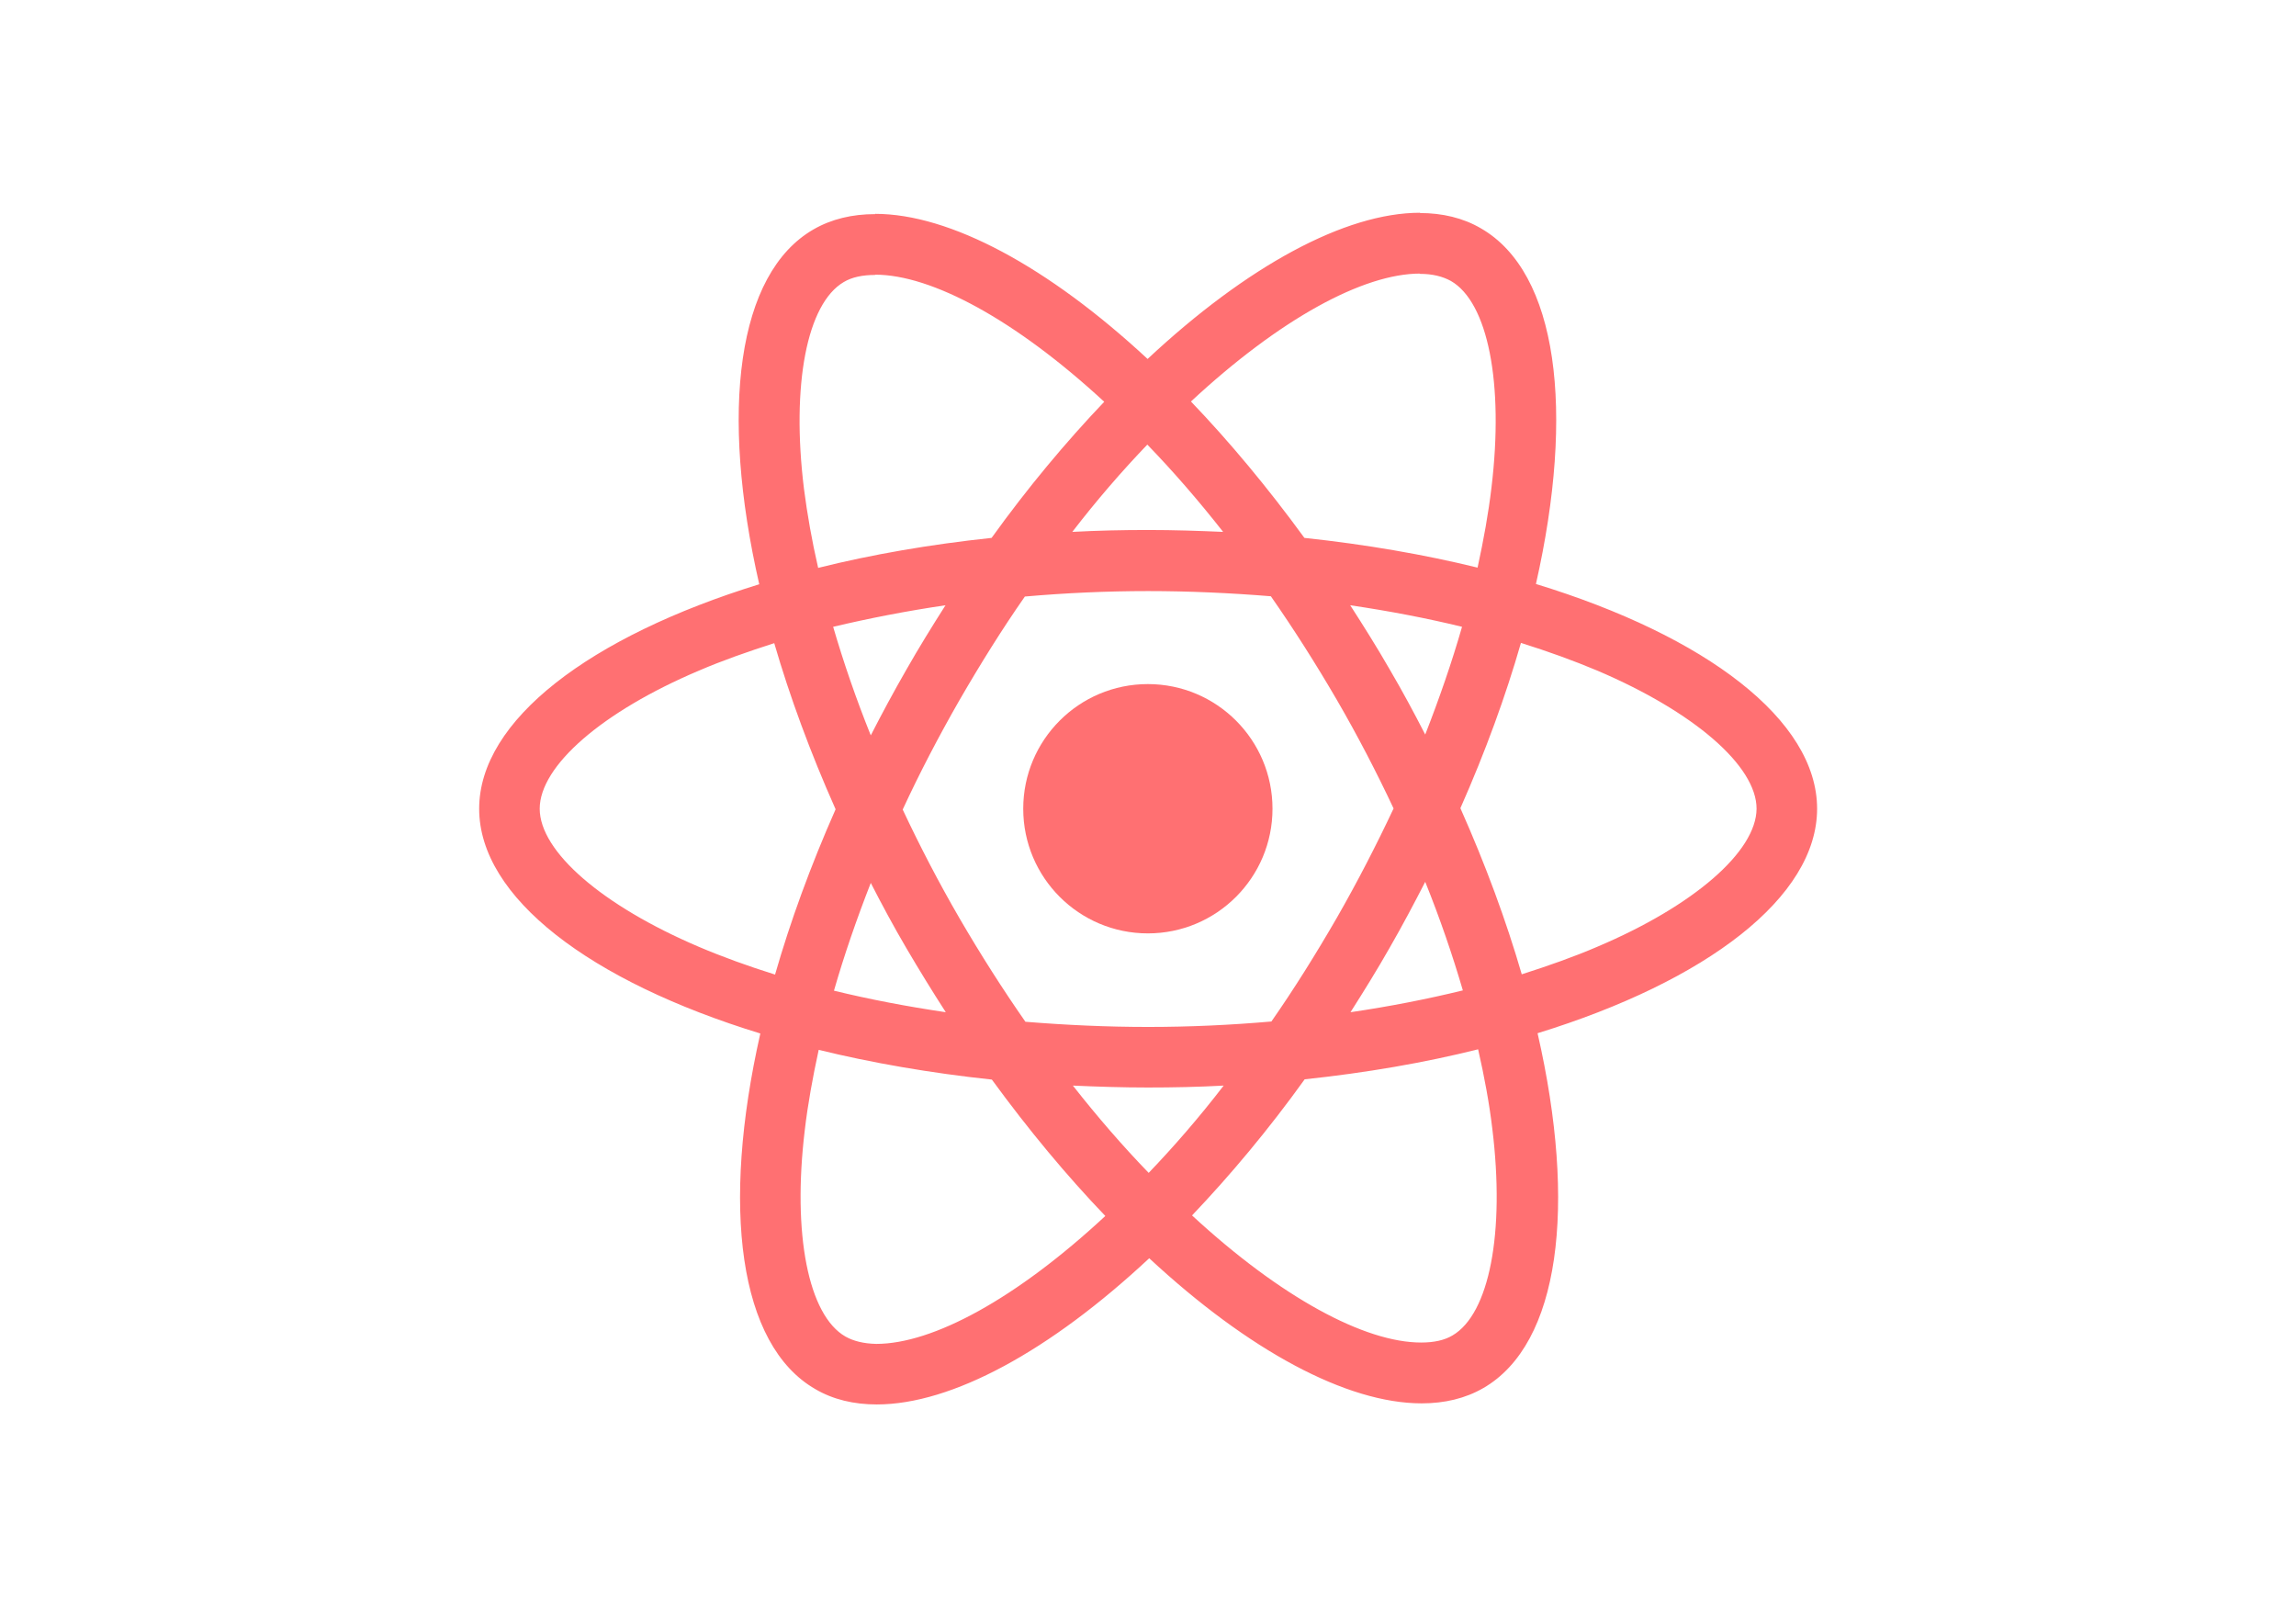
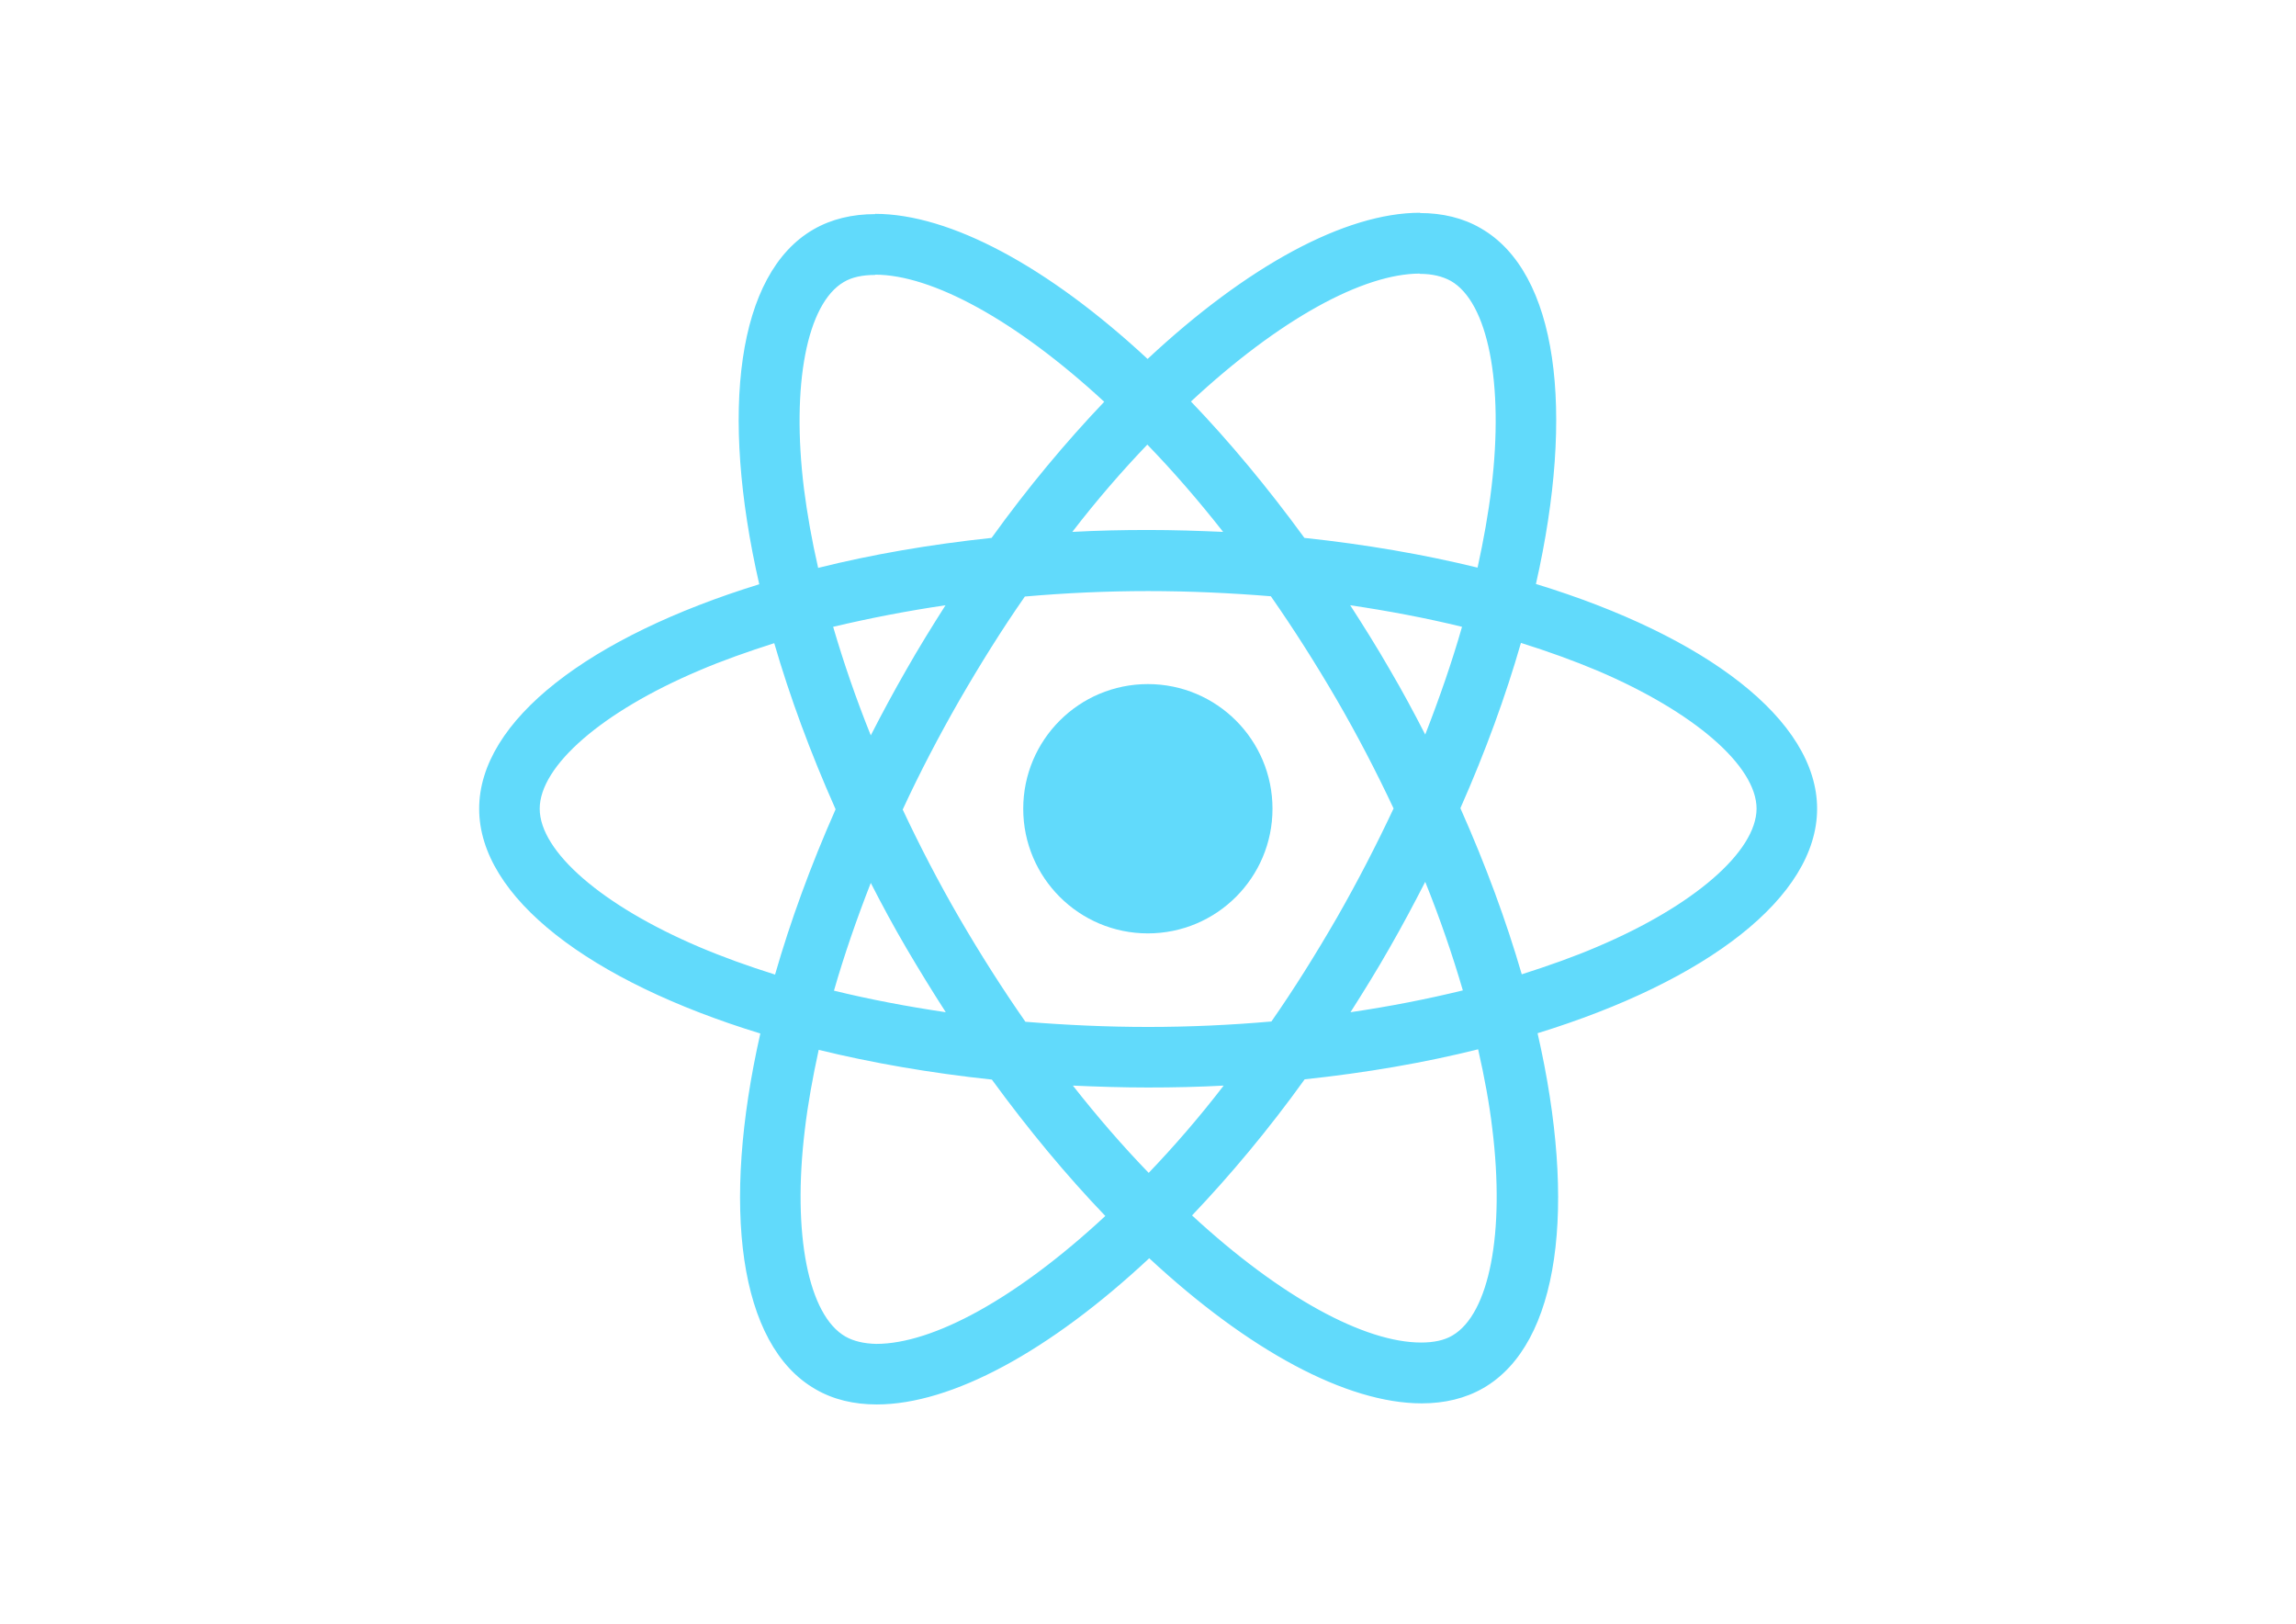
<svg xmlns="http://www.w3.org/2000/svg" viewBox="0 0 841.9 595.3">
-   <g fill="#ff7072">
+   <g fill="#61DAFB">
    <path d="M666.3 296.5c0-32.5-40.7-63.3-103.1-82.4 14.4-63.6 8-114.2-20.2-130.4-6.5-3.8-14.1-5.6-22.4-5.6v22.3c4.6 0 8.3.9 11.4 2.6 13.6 7.8 19.5 37.5 14.9 75.7-1.1 9.4-2.9 19.3-5.1 29.4-19.6-4.8-41-8.5-63.5-10.9-13.5-18.5-27.5-35.3-41.6-50 32.6-30.3 63.2-46.9 84-46.9V78c-27.5 0-63.5 19.6-99.9 53.6-36.4-33.8-72.4-53.2-99.9-53.2v22.3c20.7 0 51.4 16.5 84 46.6-14 14.7-28 31.4-41.3 49.9-22.6 2.4-44 6.1-63.6 11-2.3-10-4-19.7-5.2-29-4.7-38.2 1.1-67.9 14.6-75.8 3-1.8 6.9-2.6 11.5-2.6V78.5c-8.4 0-16 1.8-22.6 5.6-28.1 16.2-34.4 66.7-19.9 130.1-62.2 19.2-102.7 49.9-102.7 82.3 0 32.5 40.7 63.3 103.1 82.4-14.4 63.6-8 114.2 20.2 130.4 6.5 3.8 14.1 5.6 22.5 5.6 27.5 0 63.5-19.6 99.9-53.6 36.4 33.8 72.4 53.2 99.9 53.2 8.4 0 16-1.8 22.6-5.6 28.1-16.2 34.4-66.7 19.9-130.1 62-19.1 102.5-49.9 102.5-82.3zm-130.2-66.7c-3.7 12.9-8.3 26.2-13.5 39.5-4.1-8-8.4-16-13.1-24-4.6-8-9.5-15.8-14.4-23.4 14.2 2.1 27.9 4.7 41 7.9zm-45.8 106.5c-7.8 13.5-15.8 26.3-24.1 38.2-14.9 1.3-30 2-45.2 2-15.1 0-30.2-.7-45-1.9-8.3-11.9-16.4-24.6-24.2-38-7.6-13.1-14.5-26.4-20.8-39.8 6.2-13.4 13.2-26.8 20.7-39.9 7.8-13.5 15.8-26.3 24.1-38.2 14.9-1.3 30-2 45.2-2 15.1 0 30.2.7 45 1.9 8.3 11.9 16.4 24.6 24.2 38 7.6 13.1 14.5 26.4 20.8 39.8-6.3 13.4-13.2 26.8-20.7 39.9zm32.3-13c5.4 13.4 10 26.8 13.8 39.8-13.1 3.2-26.9 5.9-41.2 8 4.9-7.7 9.8-15.6 14.4-23.7 4.6-8 8.9-16.1 13-24.1zM421.2 430c-9.3-9.6-18.6-20.3-27.8-32 9 .4 18.2.7 27.5.7 9.4 0 18.7-.2 27.8-.7-9 11.7-18.3 22.4-27.5 32zm-74.4-58.9c-14.2-2.1-27.9-4.7-41-7.9 3.7-12.9 8.3-26.2 13.5-39.5 4.1 8 8.4 16 13.1 24 4.7 8 9.5 15.8 14.4 23.4zM420.7 163c9.3 9.6 18.6 20.3 27.8 32-9-.4-18.2-.7-27.5-.7-9.4 0-18.7.2-27.8.7 9-11.7 18.3-22.4 27.5-32zm-74 58.9c-4.9 7.7-9.8 15.6-14.4 23.7-4.6 8-8.9 16-13 24-5.4-13.4-10-26.8-13.8-39.8 13.1-3.1 26.9-5.8 41.2-7.9zm-90.5 125.2c-35.4-15.1-58.3-34.9-58.3-50.6 0-15.7 22.9-35.6 58.3-50.6 8.6-3.7 18-7 27.7-10.1 5.7 19.6 13.2 40 22.5 60.9-9.2 20.8-16.6 41.1-22.2 60.6-9.9-3.1-19.3-6.5-28-10.2zM310 490c-13.6-7.8-19.5-37.5-14.9-75.7 1.1-9.4 2.9-19.3 5.1-29.4 19.6 4.8 41 8.5 63.5 10.9 13.5 18.5 27.5 35.3 41.6 50-32.6 30.3-63.2 46.9-84 46.9-4.5-.1-8.3-1-11.3-2.7zm237.2-76.2c4.7 38.2-1.1 67.9-14.6 75.8-3 1.8-6.9 2.6-11.5 2.6-20.7 0-51.4-16.5-84-46.6 14-14.7 28-31.4 41.3-49.9 22.6-2.4 44-6.1 63.6-11 2.3 10.1 4.1 19.8 5.2 29.1zm38.5-66.7c-8.6 3.7-18 7-27.7 10.1-5.7-19.6-13.2-40-22.5-60.9 9.2-20.8 16.6-41.1 22.2-60.6 9.9 3.1 19.3 6.5 28.1 10.2 35.4 15.1 58.3 34.9 58.3 50.6-.1 15.7-23 35.6-58.4 50.6zM320.8 78.4z" />
    <circle cx="420.9" cy="296.5" r="45.7" />
    <path d="M520.5 78.1z" />
  </g>
</svg>
